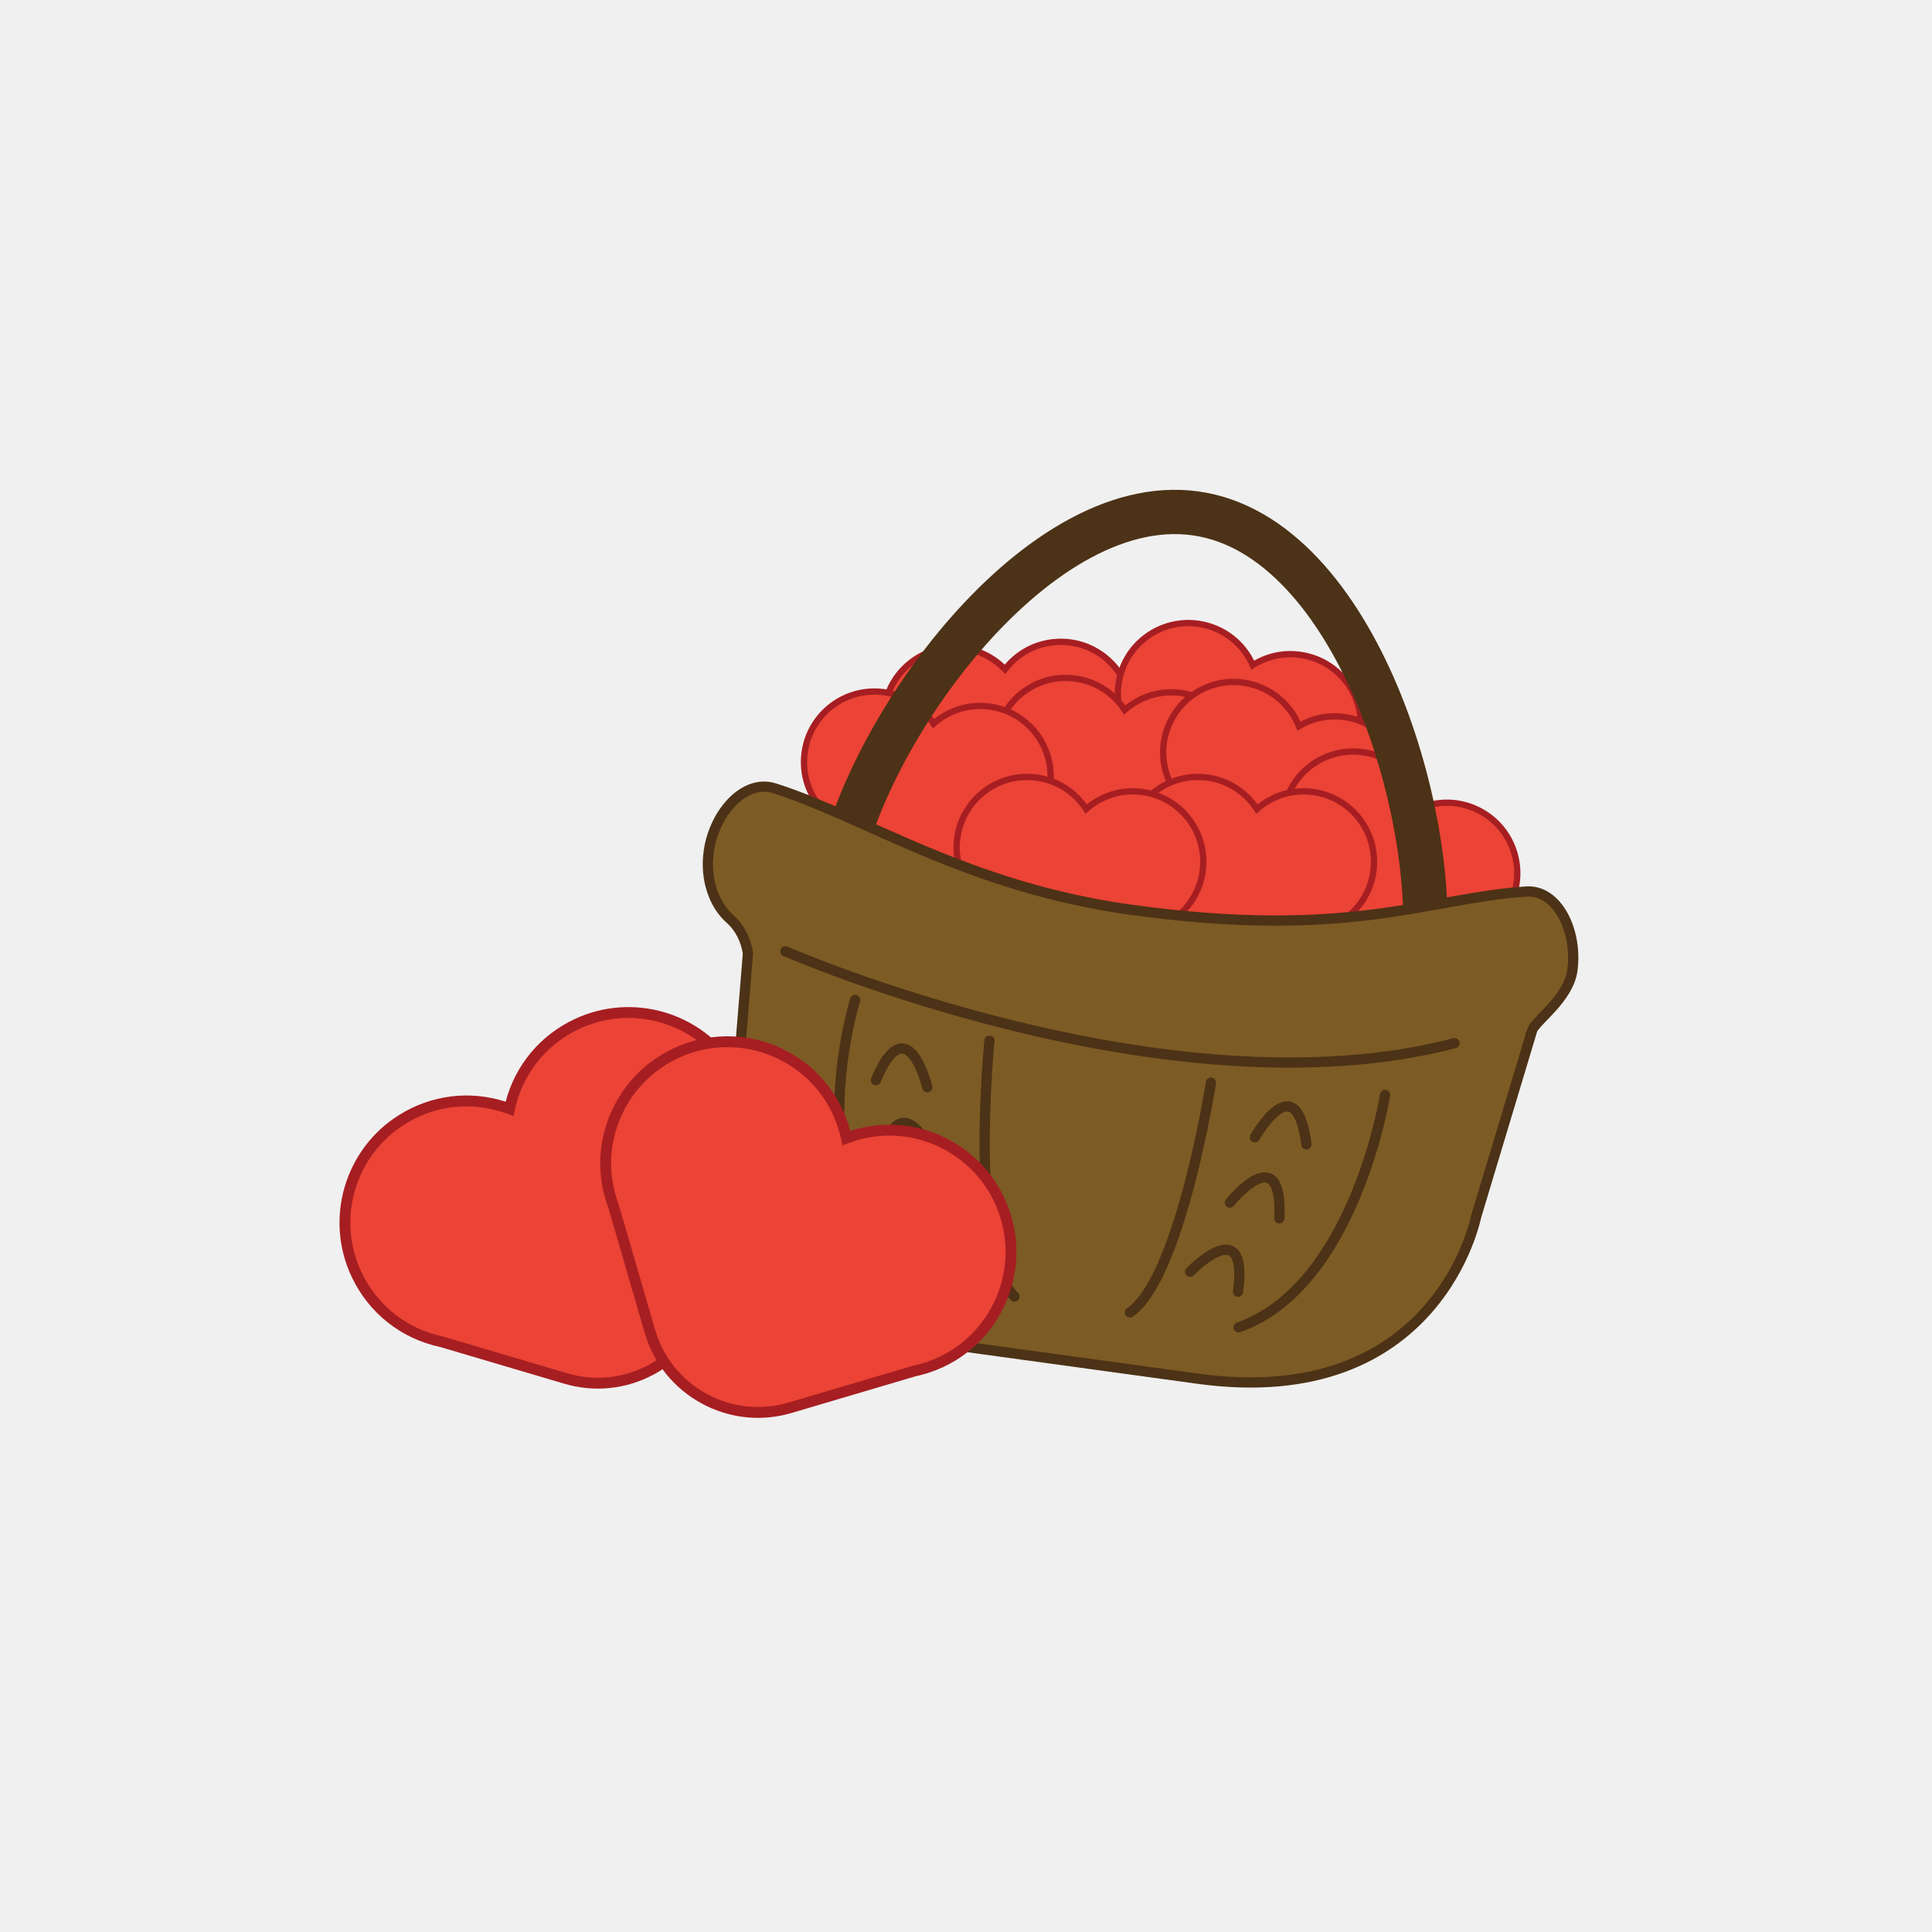
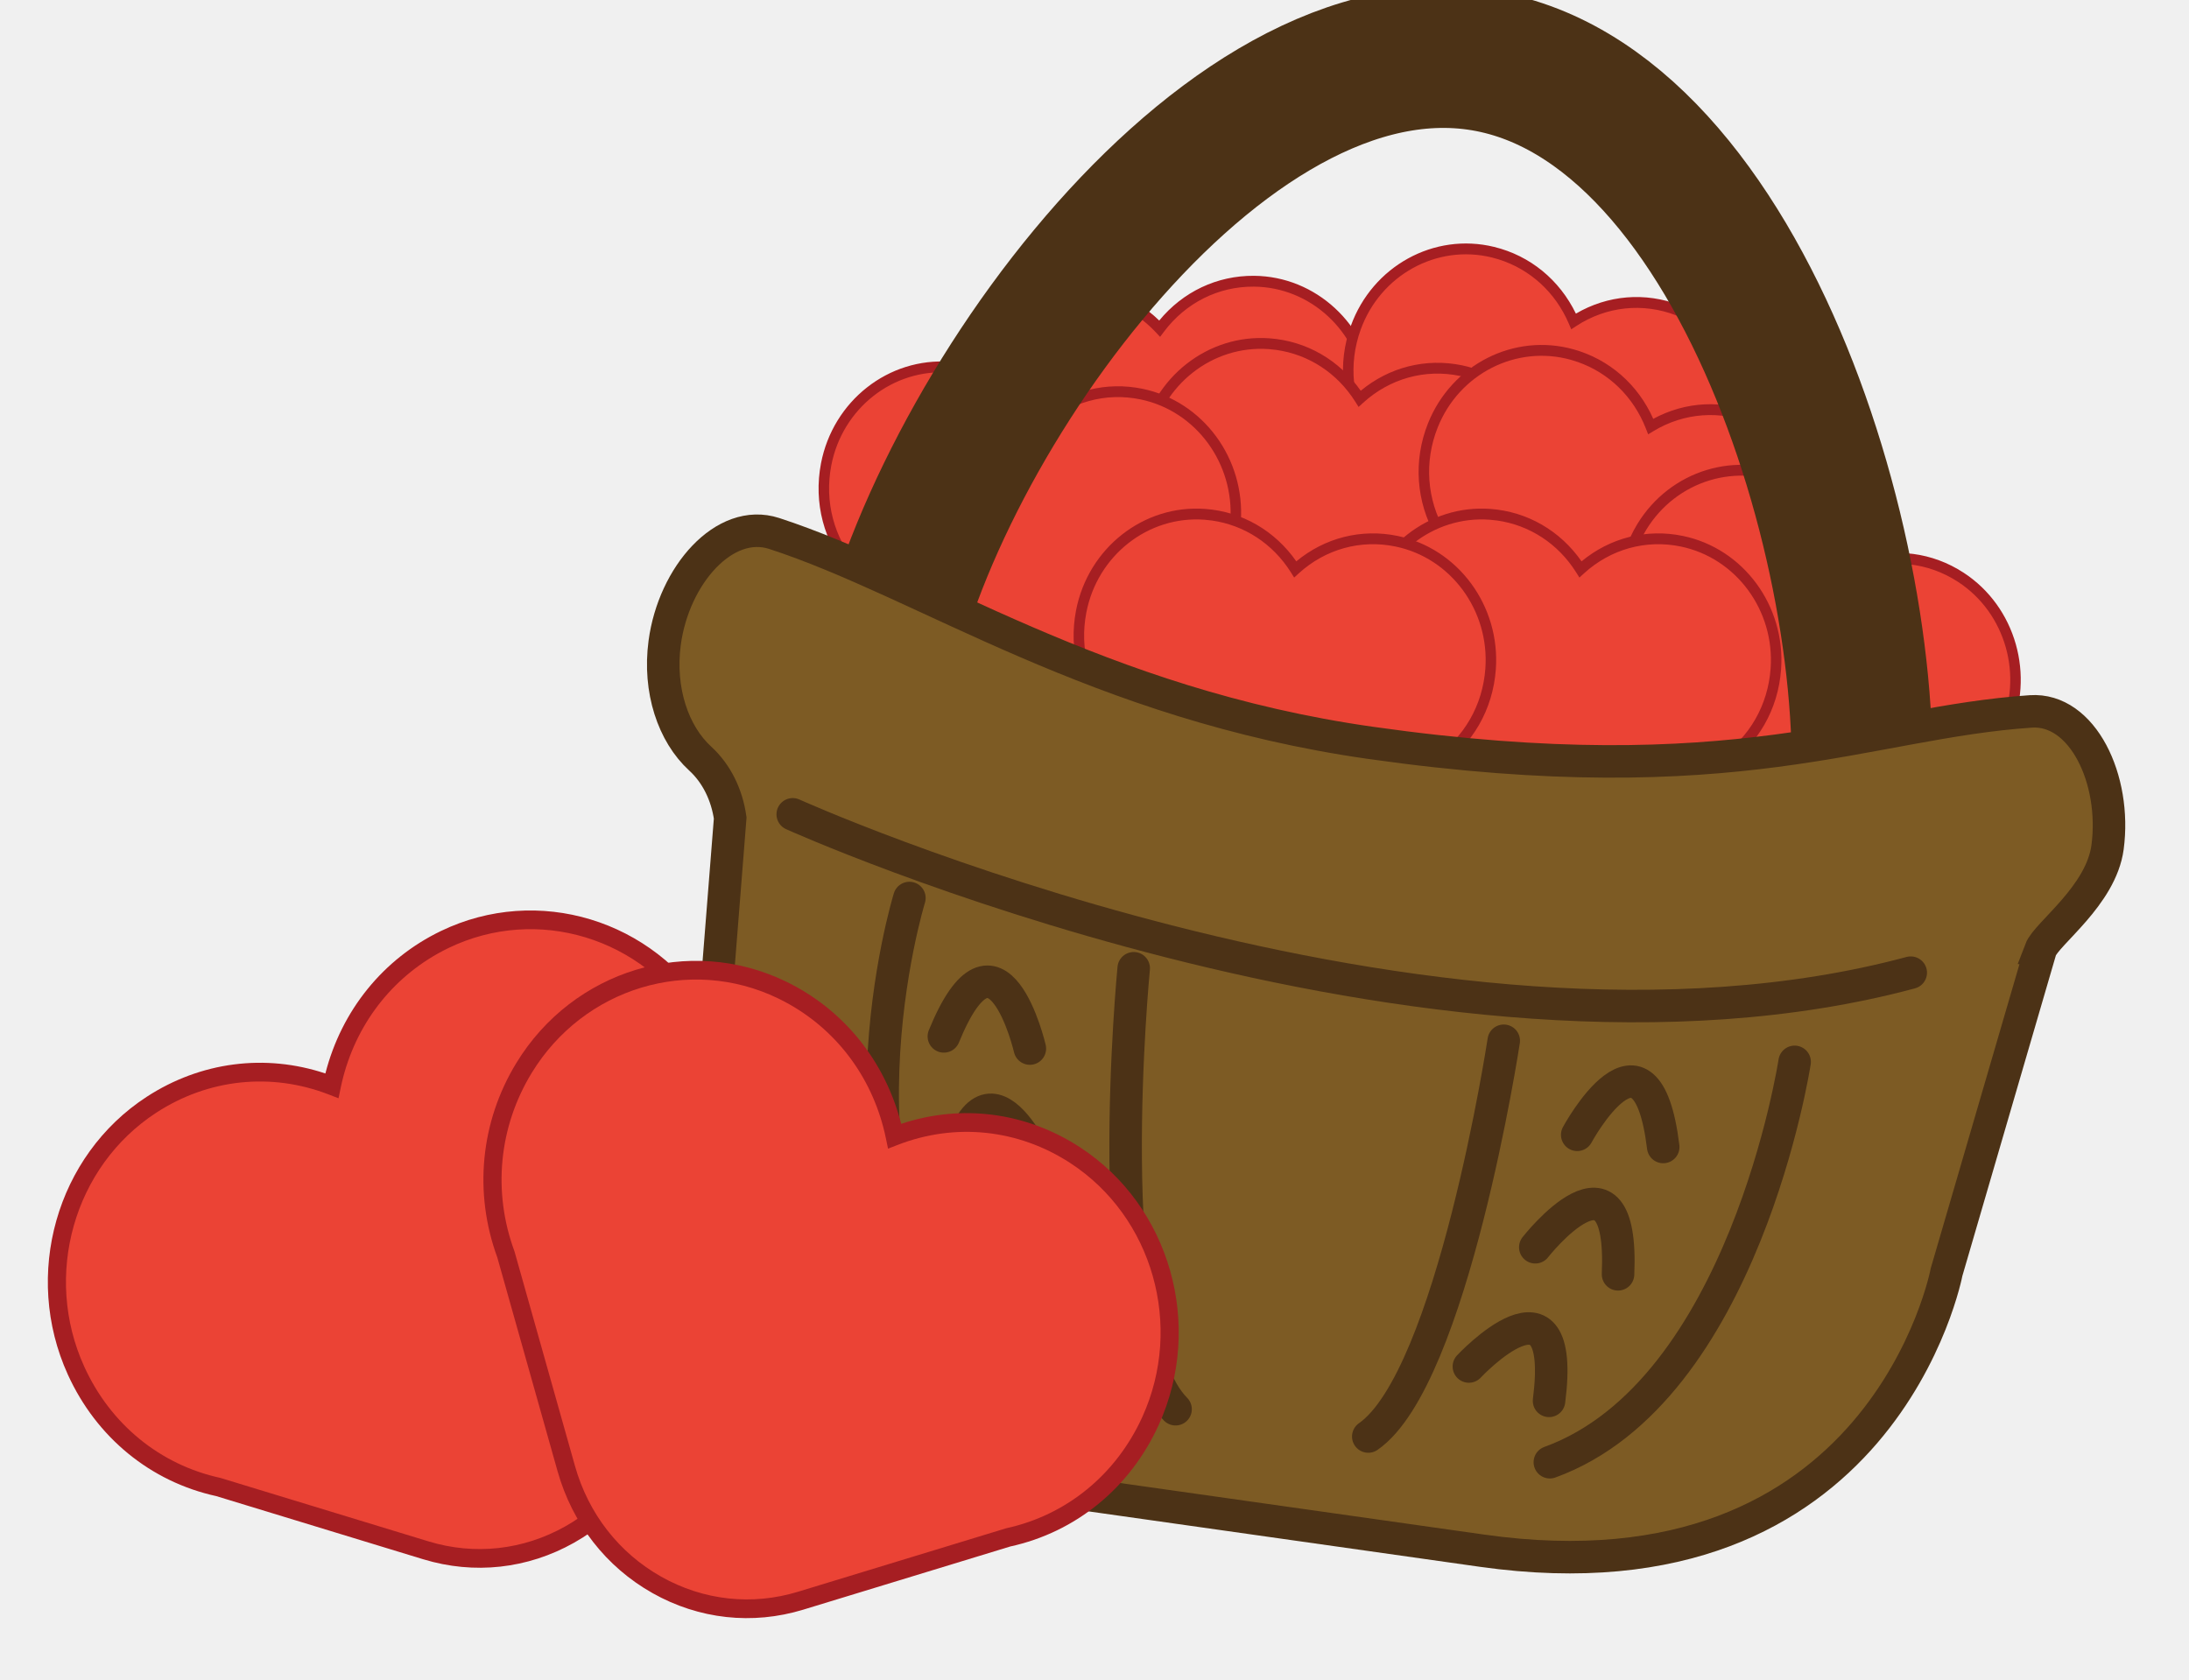
- <svg xmlns="http://www.w3.org/2000/svg" id="Layer_1" viewBox="0 0 566.929 566.929">
+ <svg xmlns="http://www.w3.org/2000/svg" width="202" height="155" viewBox="0 0 202 155" fill="none">
+   <g clip-path="url(#clip0_3122_3627)">
+     <path d="M115.43 54.149L123.114 45.255C125.481 42.922 126.818 39.508 126.401 35.835C125.769 30.269 121.152 25.999 115.718 25.955C112.141 25.927 109.005 27.661 107.013 30.329C104.748 27.903 101.447 26.535 97.894 26.97C92.498 27.629 88.363 32.398 88.33 38.002C88.308 41.7 89.999 44.941 92.601 46.992L101.188 54.96C105.333 58.807 111.721 58.443 115.43 54.15L115.43 54.149Z" fill="#EB4335" />
+     <path d="M108.498 58.105C105.676 58.265 102.965 57.28 100.864 55.33L92.291 47.376C89.443 45.123 87.823 41.706 87.845 37.998C87.88 32.12 92.176 27.165 97.836 26.473C101.219 26.057 104.518 27.19 106.973 29.584C109.157 26.927 112.314 25.428 115.721 25.455C121.421 25.501 126.219 29.938 126.881 35.777C127.299 39.459 126.053 43.039 123.463 45.602L115.791 54.481C113.91 56.657 111.32 57.944 108.498 58.105H108.498ZM98.621 27.405C98.398 27.417 98.175 27.438 97.951 27.465C92.774 28.098 88.846 32.629 88.814 38.004C88.793 41.403 90.281 44.533 92.895 46.594L92.925 46.62L101.511 54.588C103.42 56.359 105.882 57.254 108.445 57.108C111.008 56.962 113.36 55.794 115.068 53.817L122.78 44.894C125.158 42.549 126.303 39.269 125.92 35.894C125.315 30.555 120.927 26.497 115.714 26.455C112.433 26.427 109.399 27.952 107.396 30.633L107.053 31.092L106.663 30.674C104.543 28.404 101.643 27.233 98.62 27.405H98.621Z" fill="#A61E22" />
+     <path d="M145.18 55.012L155.36 49.383C158.36 48.03 160.752 45.298 161.585 41.701C162.846 36.25 159.932 30.603 154.844 28.637C151.493 27.342 147.972 27.859 145.211 29.659C143.893 26.578 141.248 24.124 137.767 23.273C132.479 21.98 127.008 24.994 125.11 30.244C123.857 33.709 124.366 37.353 126.126 40.2L131.536 50.726C134.147 55.807 140.266 57.729 145.18 55.011V55.012Z" fill="#EB4335" />
+     <path d="M137.353 56.272C134.65 55.423 132.431 53.537 131.107 50.961L125.707 40.453C123.784 37.327 123.4 33.545 124.656 30.071C126.648 24.563 132.332 21.432 137.879 22.788C141.195 23.596 143.915 25.829 145.423 28.947C148.36 27.225 151.824 26.936 155.015 28.169C160.353 30.231 163.38 36.099 162.056 41.817C161.222 45.423 158.859 48.344 155.573 49.832L145.41 55.452C142.919 56.829 140.058 57.12 137.354 56.271L137.353 56.272ZM138.304 23.941C138.091 23.874 137.874 23.814 137.655 23.76C132.583 22.52 127.385 25.384 125.564 30.42C124.412 33.604 124.766 37.072 126.534 39.934L126.554 39.968L131.963 50.494C133.165 52.833 135.18 54.546 137.635 55.317C140.09 56.089 142.689 55.825 144.951 54.573L155.165 48.927C158.18 47.568 160.348 44.892 161.113 41.587C162.323 36.358 159.555 30.993 154.673 29.107C151.6 27.918 148.244 28.274 145.469 30.083L144.994 30.393L144.767 29.863C143.533 26.979 141.199 24.852 138.303 23.942L138.304 23.941Z" fill="#A61E22" />
+     <path d="M129.364 61.837L138.542 54.603C141.294 52.774 143.233 49.684 143.498 45.996C143.899 40.407 140.149 35.312 134.821 34.209C131.314 33.483 127.917 34.573 125.471 36.804C123.692 33.98 120.702 31.993 117.133 31.725C111.713 31.32 106.779 35.195 105.718 40.691C105.017 44.318 106.084 47.831 108.262 50.352L115.231 59.853C118.595 64.439 124.934 65.329 129.365 61.837L129.364 61.837Z" fill="#EB4335" />
+     <path d="M121.832 64.368C119.031 63.974 116.549 62.478 114.844 60.153L107.887 50.668C105.504 47.9 104.54 44.229 105.242 40.593C106.355 34.828 111.483 30.801 117.168 31.226C120.566 31.479 123.597 33.235 125.568 36.065C128.2 33.881 131.575 33.027 134.916 33.718C140.505 34.876 144.402 40.17 143.98 46.032C143.715 49.729 141.834 53.002 138.82 55.012L129.658 62.233C127.412 64.003 124.632 64.761 121.832 64.368ZM117.766 32.295C117.545 32.264 117.322 32.239 117.098 32.222C111.899 31.834 107.21 35.516 106.192 40.788C105.548 44.121 106.434 47.485 108.623 50.019L108.648 50.05L115.616 59.55C117.165 61.661 119.419 63.02 121.962 63.377C124.505 63.734 127.029 63.046 129.069 61.438L138.279 54.182C141.045 52.344 142.771 49.346 143.014 45.957C143.4 40.596 139.836 35.755 134.726 34.697C131.508 34.029 128.25 34.933 125.791 37.176L125.371 37.56L125.064 37.074C123.399 34.431 120.766 32.715 117.766 32.294V32.295Z" fill="#A61E22" />
+     <path d="M151.495 64.7L161.847 59.417C164.889 58.167 167.367 55.517 168.313 51.95C169.747 46.545 167.014 40.803 161.99 38.666C158.683 37.259 155.147 37.657 152.33 39.362C151.11 36.239 148.545 33.697 145.092 32.728C139.848 31.258 134.285 34.085 132.221 39.269C130.858 42.69 131.252 46.348 132.921 49.254L137.994 59.957C140.442 65.123 146.498 67.251 151.495 64.701L151.495 64.7Z" fill="#EB4335" />
+     <path d="M143.631 65.695C140.956 64.755 138.798 62.795 137.557 60.176L132.493 49.491C130.669 46.303 130.406 42.509 131.772 39.079C133.937 33.641 139.718 30.703 145.219 32.246C148.506 33.166 151.155 35.489 152.562 38.657C155.552 37.034 159.024 36.864 162.174 38.203C167.444 40.445 170.283 46.411 168.779 52.082C167.831 55.658 165.377 58.497 162.045 59.874L151.709 65.148C149.176 66.441 146.307 66.635 143.631 65.695L143.631 65.695ZM145.607 33.414C145.396 33.339 145.182 33.272 144.965 33.211C139.935 31.801 134.648 34.487 132.668 39.459C131.416 42.603 131.66 46.08 133.337 49L133.355 49.035L138.427 59.738C139.554 62.116 141.514 63.896 143.943 64.75C146.373 65.604 148.978 65.427 151.279 64.253L161.667 58.954C164.724 57.697 166.975 55.096 167.845 51.818C169.22 46.633 166.624 41.177 161.805 39.127C158.771 37.836 155.405 38.079 152.575 39.793L152.091 40.086L151.88 39.549C150.738 36.625 148.473 34.421 145.607 33.414Z" fill="#A61E22" />
+     <path d="M166.283 77.078L177.359 73.698C180.563 73.001 183.444 70.828 184.967 67.48C187.275 62.407 185.534 56.267 180.939 53.276C177.913 51.307 174.362 51.076 171.306 52.26C170.621 48.967 168.514 46.01 165.273 44.448C160.35 42.074 154.4 43.879 151.507 48.623C149.598 51.753 149.38 55.428 150.542 58.584L153.766 70.023C155.322 75.545 160.936 78.709 166.283 77.077L166.283 77.078Z" fill="#EB4335" />
+     <path d="M158.371 76.672C155.891 75.274 154.09 72.963 153.301 70.163L150.082 58.743C148.814 55.28 149.183 51.496 151.097 48.358C154.132 43.382 160.314 41.506 165.478 43.995C168.566 45.482 170.79 48.237 171.652 51.606C174.867 50.535 178.315 50.978 181.197 52.854C186.018 55.991 187.827 62.37 185.405 67.692C183.877 71.049 180.989 73.413 177.478 74.182L166.42 77.557C163.71 78.384 160.851 78.07 158.37 76.672H158.371ZM165.669 45.214C165.473 45.103 165.273 44.999 165.069 44.901C160.347 42.625 154.693 44.34 151.918 48.89C150.163 51.767 149.827 55.235 150.996 58.408L151.008 58.446L154.232 69.885C154.948 72.427 156.583 74.526 158.836 75.795C161.089 77.064 163.685 77.35 166.146 76.599L177.26 73.209C180.479 72.51 183.129 70.344 184.528 67.268C186.743 62.401 185.089 56.568 180.68 53.699C177.906 51.891 174.549 51.537 171.476 52.728L170.95 52.931L170.833 52.365C170.192 49.283 168.325 46.711 165.669 45.214Z" fill="#A61E22" />
+     <path d="M149.741 77.581L158.919 70.348C161.672 68.518 163.61 65.428 163.875 61.74C164.276 56.151 160.526 51.056 155.199 49.953C151.691 49.227 148.294 50.318 145.848 52.548C144.07 49.724 141.079 47.737 137.511 47.47C132.091 47.064 127.156 50.939 126.095 56.435C125.395 60.062 126.461 63.575 128.639 66.096L135.609 75.597C138.973 80.183 145.312 81.073 149.742 77.581L149.741 77.581Z" fill="#EB4335" />
+     <path d="M142.209 80.113C139.408 79.719 136.927 78.223 135.221 75.898L128.264 66.413C125.881 63.645 124.917 59.974 125.619 56.338C126.733 50.573 131.86 46.546 137.545 46.971C140.943 47.224 143.974 48.98 145.945 51.81C148.578 49.626 151.953 48.772 155.294 49.464C160.882 50.621 164.779 55.915 164.358 61.777C164.092 65.475 162.212 68.747 159.198 70.757L150.035 77.978C147.789 79.748 145.01 80.506 142.209 80.113ZM138.144 48.04C137.922 48.009 137.7 47.984 137.475 47.968C132.276 47.579 127.588 51.261 126.569 56.533C125.925 59.866 126.812 63.23 129 65.764L129.025 65.795L135.994 75.295C137.542 77.406 139.796 78.765 142.339 79.122C144.883 79.479 147.407 78.791 149.447 77.183L158.656 69.927C161.422 68.089 163.148 65.091 163.392 61.702C163.777 56.341 160.214 51.5 155.103 50.442C151.886 49.774 148.627 50.678 146.169 52.921L145.748 53.305L145.442 52.819C143.777 50.176 141.143 48.46 138.144 48.039V48.04Z" fill="#A61E22" />
+     <path d="M99.884 64.001L109.062 56.769C111.814 54.939 113.753 51.849 114.018 48.161C114.419 42.572 110.669 37.477 105.341 36.374C101.834 35.648 98.437 36.738 95.991 38.969C94.212 36.145 91.222 34.158 87.653 33.891C82.233 33.485 77.299 37.36 76.237 42.856C75.537 46.483 76.604 49.995 78.782 52.517L85.751 62.018C89.115 66.604 95.454 67.494 99.885 64.002L99.884 64.001Z" fill="#EB4335" />
+     <path d="M92.352 66.534C89.551 66.14 87.069 64.644 85.364 62.319L78.407 52.834C76.024 50.066 75.06 46.395 75.762 42.759C76.875 36.994 82.003 32.967 87.688 33.392C91.086 33.645 94.117 35.401 96.088 38.231C98.72 36.047 102.096 35.193 105.436 35.885C111.025 37.042 114.922 42.336 114.5 48.198C114.235 51.895 112.354 55.167 109.34 57.178L100.178 64.399C97.932 66.169 95.153 66.927 92.352 66.534ZM88.286 34.461C88.065 34.43 87.842 34.405 87.618 34.389C82.419 33.999 77.73 37.682 76.712 42.954C76.068 46.287 76.954 49.651 79.143 52.185L79.168 52.216L86.136 61.716C87.685 63.827 89.939 65.186 92.482 65.543C95.025 65.9 97.549 65.212 99.589 63.604L108.799 56.348C111.565 54.51 113.291 51.512 113.534 48.123C113.92 42.762 110.356 37.921 105.246 36.863C102.028 36.195 98.77 37.099 96.311 39.342L95.891 39.726L95.584 39.24C93.919 36.596 91.286 34.881 88.286 34.459V34.461Z" fill="#A61E22" />
+     <path d="M39.302 143.088L20.164 137.247C14.628 136.045 9.651 132.288 7.02 126.504C3.031 117.738 6.039 107.13 13.979 101.962C19.207 98.56 25.342 98.16 30.624 100.206C31.807 94.517 35.447 89.408 41.047 86.709C49.553 82.608 59.834 85.727 64.833 93.923C68.131 99.332 68.509 105.68 66.5 111.135L60.929 130.9C58.24 140.442 48.541 145.907 39.302 143.088Z" fill="#EB4335" />
+     <path d="M39.065 143.916L19.959 138.084C13.892 136.756 8.902 132.67 6.263 126.871C2.079 117.676 5.204 106.653 13.533 101.232C18.512 97.992 24.471 97.226 30.026 99.076C31.515 93.256 35.358 88.494 40.692 85.926C49.615 81.625 60.298 84.866 65.541 93.463C68.849 98.886 69.487 105.425 67.294 111.408L61.733 131.14C60.37 135.977 57.259 139.971 52.973 142.386C48.688 144.801 43.748 145.343 39.065 143.915V143.916ZM31.442 100.387L31.239 101.366L30.33 101.014C25.021 98.958 19.221 99.57 14.426 102.692C6.809 107.649 3.951 117.729 7.777 126.137C10.196 131.453 14.774 135.195 20.337 136.403L39.539 142.26C43.792 143.559 48.279 143.066 52.171 140.872C56.063 138.679 58.888 135.052 60.125 130.66L65.696 110.894L65.718 110.829C67.736 105.348 67.156 99.353 64.124 94.383C59.33 86.52 49.56 83.557 41.401 87.49C41.048 87.66 40.703 87.841 40.365 88.031C35.775 90.618 32.549 95.061 31.442 100.387Z" fill="#A61E22" />
+     <path d="M123.418 77.581L132.596 70.348C135.349 68.518 137.288 65.428 137.552 61.74C137.954 56.151 134.203 51.056 128.876 49.953C125.369 49.227 121.971 50.318 119.526 52.548C117.747 49.724 114.756 47.737 111.188 47.47C105.768 47.064 100.833 50.939 99.772 56.435C99.072 60.062 100.138 63.575 102.317 66.096L109.286 75.597C112.65 80.183 118.989 81.073 123.419 77.581L123.418 77.581Z" fill="#EB4335" />
+     <path d="M115.886 80.113C113.085 79.719 110.604 78.223 108.898 75.898L101.941 66.413C99.558 63.645 98.594 59.974 99.296 56.338C100.41 50.573 105.537 46.546 111.222 46.971C114.62 47.224 117.651 48.98 119.622 51.81C122.255 49.626 125.63 48.772 128.971 49.464C134.559 50.621 138.456 55.915 138.035 61.777C137.769 65.475 135.888 68.747 132.874 70.757L123.712 77.978C121.466 79.748 118.687 80.506 115.886 80.113ZM111.821 48.04C111.6 48.009 111.377 47.984 111.153 47.968C105.953 47.579 101.265 51.261 100.247 56.533C99.603 59.866 100.489 63.23 102.678 65.764L102.702 65.795L109.671 75.295C111.219 77.406 113.473 78.765 116.017 79.122C118.56 79.479 121.084 78.791 123.124 77.183L132.334 69.927C135.099 68.089 136.826 65.091 137.069 61.702C137.455 56.341 133.891 51.5 128.78 50.442C125.563 49.774 122.305 50.678 119.846 52.921L119.425 53.305L119.119 52.819C117.454 50.176 114.82 48.46 111.821 48.039V48.04Z" fill="#A61E22" />
+     <path d="M80.968 65.201C84.055 42.014 111.359 1.989 136.332 5.526C161.304 9.063 174.488 54.823 171.4 78.01" stroke="#4C3216" stroke-width="13" stroke-miterlimit="10" stroke-linecap="round" />
+     <path d="M65.287 101.987L67.382 75.495C67.084 73.399 66.153 71.419 64.616 70.014C62.124 67.737 60.754 63.693 61.335 59.335C62.167 53.085 66.868 47.749 71.439 49.236C85.313 53.747 101.162 64.976 126.524 68.568C160.242 73.344 172.193 66.691 187.395 65.66C192.177 65.335 195.317 71.945 194.485 78.195C193.888 82.671 188.871 86.15 188.288 87.683L188.297 87.684L179.632 117.393C179.632 117.393 173.788 148.365 136.754 143.12L99.72 137.874C99.72 137.874 67.856 136.419 65.287 101.987Z" fill="#7D5B24" stroke="#4C3216" stroke-width="3" stroke-miterlimit="10" />
+     <path d="M73.153 75.158C73.153 75.158 131.909 101.703 176.323 89.772" stroke="#4C3216" stroke-width="3" stroke-miterlimit="10" stroke-linecap="round" />
+     <path d="M83.919 82.882C83.919 82.882 75.482 110.256 89.817 127.42" stroke="#4C3216" stroke-width="3" stroke-miterlimit="10" stroke-linecap="round" />
+     <path d="M104.618 89.365C104.618 89.365 101.353 122.876 108.481 130.063" stroke="#4C3216" stroke-width="3" stroke-miterlimit="10" stroke-linecap="round" />
+     <path d="M138.765 96.056C138.765 96.056 134.019 127.195 126.264 132.583" stroke="#4C3216" stroke-width="3" stroke-miterlimit="10" stroke-linecap="round" />
+     <path d="M165.608 98.004C165.608 98.004 160.955 128.443 143.019 134.955" stroke="#4C3216" stroke-width="3" stroke-miterlimit="10" stroke-linecap="round" />
+     <path d="M145.545 104.737C145.545 104.737 151.903 92.975 153.481 105.861" stroke="#4C3216" stroke-width="3" stroke-miterlimit="10" stroke-linecap="round" />
+     <path d="M141.676 115.115C141.676 115.115 149.878 104.636 149.312 117.612" stroke="#4C3216" stroke-width="3" stroke-miterlimit="10" stroke-linecap="round" />
+     <path d="M135.548 126.121C135.548 126.121 144.599 116.414 142.945 129.291" stroke="#4C3216" stroke-width="3" stroke-miterlimit="10" stroke-linecap="round" />
+     <path d="M95.035 96.777C95.035 96.777 91.987 83.683 87.099 95.653" stroke="#4C3216" stroke-width="3" stroke-miterlimit="10" stroke-linecap="round" />
+     <path d="M96.047 107.847C96.047 107.847 90.889 95.475 88.041 108.128" stroke="#4C3216" stroke-width="3" stroke-miterlimit="10" stroke-linecap="round" />
+     <path d="M99.072 120.149C99.072 120.149 92.893 108.285 91.12 121.145" stroke="#4C3216" stroke-width="3" stroke-miterlimit="10" stroke-linecap="round" />
+     <path d="M73.884 147.735L93.022 141.895C98.558 140.693 103.535 136.935 106.167 131.151C110.156 122.385 107.147 111.777 99.207 106.61C93.98 103.208 87.844 102.808 82.563 104.854C81.38 99.164 77.74 94.055 72.14 91.356C63.634 87.255 53.353 90.374 48.354 98.57C45.055 103.979 44.678 110.327 46.687 115.782L52.257 135.548C54.946 145.089 64.646 150.555 73.884 147.736V147.735Z" fill="#EB4335" />
+     <path d="M60.213 147.034C55.927 144.619 52.817 140.625 51.453 135.789L45.892 116.057C43.7 110.073 44.338 103.535 47.645 98.112C52.889 89.514 63.571 86.273 72.494 90.574C77.828 93.142 81.671 97.904 83.161 103.725C88.716 101.874 94.674 102.64 99.653 105.881C107.983 111.302 111.108 122.324 106.924 131.519C104.285 137.318 99.294 141.404 93.227 142.733L74.122 148.564C69.438 149.993 64.499 149.451 60.213 147.035V147.034ZM72.822 92.679C72.483 92.488 72.138 92.308 71.786 92.138C63.626 88.205 53.857 91.168 49.062 99.031C46.031 104.001 45.45 109.995 47.469 115.477L47.49 115.542L53.061 135.308C54.299 139.7 57.124 143.327 61.016 145.52C64.908 147.713 69.394 148.207 73.647 146.908L92.85 141.051C98.413 139.842 102.991 136.101 105.409 130.785C109.235 122.377 106.377 112.297 98.76 107.34C93.966 104.217 88.166 103.606 82.857 105.662L81.948 106.014L81.744 105.035C80.637 99.71 77.412 95.266 72.822 92.679Z" fill="#A61E22" />
+   </g>
  <defs>
-     <style>.cls-1{fill:#a61e22;}.cls-2{fill:#eb4335;}.cls-3{stroke-width:13px;}.cls-3,.cls-4{fill:none;stroke-linecap:round;}.cls-3,.cls-4,.cls-5{stroke:#4c3216;stroke-miterlimit:10;}.cls-4,.cls-5{stroke-width:3px;}.cls-5{fill:#7d5b24;}</style>
+     <clipPath id="clip0_3122_3627">
+       <rect width="202" height="155" fill="white" />
+     </clipPath>
  </defs>
-   <path class="cls-2" d="M310.93,240.369l14.626-16.414c4.505-4.306,7.049-10.606,6.256-17.385-1.202-10.273-9.991-18.154-20.333-18.234-6.809-.053-12.777,3.147-16.569,8.071-4.311-4.477-10.595-7.001-17.357-6.199-10.271,1.217-18.14,10.018-18.204,20.361-.042,6.824,3.178,12.806,8.13,16.591l16.344,14.706c7.889,7.099,20.047,6.428,27.108-1.496Z" />
-   <path class="cls-1" d="M297.737,247.67c-5.372.296-10.532-1.522-14.532-5.121l-16.316-14.681c-5.421-4.158-8.505-10.464-8.463-17.306.067-10.849,8.243-19.994,19.017-21.271,6.439-.767,12.718,1.324,17.39,5.742,4.158-4.905,10.167-7.67,16.652-7.62,10.849.084,19.981,8.273,21.241,19.049.795,6.796-1.576,13.403-6.507,18.132l-14.602,16.387-.688-.613.688.613c-3.58,4.017-8.509,6.392-13.881,6.689ZM278.935,191.012c-.424.023-.849.06-1.275.111-9.853,1.168-17.329,9.53-17.391,19.451-.039,6.272,2.792,12.049,7.768,15.853l.057.047,16.343,14.706c3.632,3.268,8.318,4.92,13.197,4.651s9.355-2.426,12.606-6.074l14.678-16.467c4.527-4.328,6.706-10.382,5.977-16.611-1.152-9.854-9.503-17.343-19.425-17.42-6.246-.051-12.02,2.762-15.832,7.711l-.653.847-.742-.771c-4.035-4.191-9.556-6.351-15.31-6.034Z" />
-   <path class="cls-2" d="M367.556,241.963l19.375-10.39c5.711-2.496,10.264-7.539,11.848-14.177,2.401-10.06-3.145-20.482-12.83-24.111-6.377-2.389-13.08-1.435-18.334,1.887-2.51-5.686-7.544-10.215-14.17-11.786-10.064-2.386-20.477,3.175-24.091,12.866-2.385,6.394-1.415,13.119,1.935,18.374l10.296,19.426c4.97,9.377,16.618,12.925,25.971,7.909Z" />
-   <path class="cls-1" d="M352.658,244.288c-5.146-1.567-9.368-5.048-11.888-9.802l-10.278-19.394c-3.662-5.768-4.392-12.749-2.001-19.16,3.791-10.165,14.61-15.944,25.168-13.442,6.311,1.492,11.489,5.613,14.358,11.367,5.59-3.178,12.184-3.71,18.257-1.435,10.16,3.806,15.922,14.635,13.403,25.188-1.589,6.656-6.086,12.046-12.341,14.792l-19.343,10.372-.436-.813.436.813c-4.742,2.542-10.187,3.079-15.334,1.512ZM354.468,184.618c-.406-.124-.818-.235-1.235-.334-9.654-2.289-19.549,2.996-23.015,12.292-2.192,5.876-1.518,12.275,1.848,17.557l.037.064,10.296,19.426c2.288,4.317,6.122,7.478,10.795,8.902s9.619.936,13.925-1.373l19.442-10.421c5.738-2.509,9.865-7.446,11.32-13.546,2.304-9.65-2.966-19.553-12.257-23.034-5.849-2.194-12.237-1.536-17.518,1.802l-.904.572-.432-.978c-2.35-5.322-6.792-9.248-12.304-10.927Z" />
-   <path class="cls-2" d="M337.451,254.556l17.469-13.349c5.239-3.376,8.929-9.08,9.433-15.886.764-10.315-6.374-19.717-16.514-21.753-6.676-1.341-13.142.672-17.797,4.789-3.386-5.212-9.078-8.88-15.87-9.373-10.316-.749-19.708,6.403-21.728,16.547-1.333,6.693.697,13.176,4.843,17.83l13.265,17.534c6.403,8.464,18.468,10.106,26.901,3.662Z" />
-   <path class="cls-1" d="M323.115,259.228c-5.331-.726-10.054-3.488-13.3-7.779l-13.242-17.504c-4.536-5.109-6.371-11.884-5.034-18.595,2.119-10.64,11.878-18.072,22.699-17.287,6.468.466,12.237,3.707,15.988,8.93,5.011-4.03,11.435-5.607,17.794-4.33,10.637,2.136,18.054,11.906,17.252,22.725-.506,6.824-4.085,12.863-9.822,16.573l-17.439,13.327-.56-.733.56.733c-4.275,3.267-9.565,4.666-14.896,3.94ZM315.377,200.035c-.421-.057-.845-.102-1.272-.133-9.896-.718-18.82,6.078-20.758,15.808-1.226,6.151.461,12.36,4.627,17.036l.047.057,13.264,17.533c2.947,3.896,7.237,6.405,12.078,7.064,4.841.659,9.645-.612,13.528-3.579l17.529-13.391c5.264-3.392,8.55-8.925,9.013-15.18.734-9.894-6.049-18.829-15.776-20.782-6.124-1.232-12.326.437-17.005,4.576l-.801.709-.583-.897c-3.169-4.879-8.182-8.045-13.891-8.823Z" />
-   <path class="cls-2" d="M379.573,259.842l19.705-9.75c5.789-2.308,10.505-7.199,12.306-13.781,2.729-9.976-2.473-20.574-12.034-24.518-6.295-2.596-13.026-1.862-18.386,1.286-2.323-5.765-7.206-10.456-13.777-12.243-9.981-2.714-20.57,2.504-24.499,12.071-2.593,6.313-1.844,13.065,1.333,18.428l9.655,19.753c4.66,9.535,16.186,13.461,25.698,8.755Z" />
-   <path class="cls-1" d="M364.607,261.678c-5.092-1.735-9.198-5.352-11.561-10.186l-9.638-19.72c-3.472-5.884-3.973-12.886-1.373-19.216,4.121-10.036,15.124-15.458,25.594-12.611,6.258,1.698,11.299,5.986,13.978,11.831,5.691-2.994,12.298-3.309,18.294-.836,10.03,4.137,15.435,15.148,12.572,25.613-1.805,6.6-6.476,11.84-12.818,14.381l-19.672,9.734-.409-.826.409.826c-4.822,2.386-10.283,2.744-15.375,1.009ZM368.369,202.1c-.402-.137-.809-.262-1.223-.374-9.574-2.603-19.636,2.355-23.405,11.532-2.383,5.801-1.919,12.219,1.273,17.608l.035.065,9.654,19.752c2.145,4.389,5.874,7.675,10.498,9.25,4.625,1.576,9.584,1.25,13.963-.917l19.773-9.78c5.817-2.319,10.103-7.119,11.758-13.169,2.618-9.57-2.324-19.639-11.497-23.422-5.774-2.384-12.181-1.935-17.567,1.228l-.922.542-.4-.992c-2.174-5.396-6.486-9.465-11.94-11.324Z" />
-   <path class="cls-2" d="M407.722,282.687l21.081-6.239c6.099-1.285,11.581-5.297,14.48-11.475,4.394-9.363,1.08-20.694-7.667-26.214-5.759-3.634-12.517-4.061-18.335-1.876-1.303-6.077-5.313-11.534-11.482-14.418-9.37-4.38-20.695-1.049-26.202,7.706-3.633,5.777-4.049,12.558-1.837,18.384l6.137,21.112c2.962,10.191,13.647,16.03,23.824,13.018Z" />
-   <path class="cls-1" d="M392.662,281.938c-4.721-2.58-8.148-6.846-9.65-12.012l-6.126-21.077c-2.415-6.391-1.712-13.375,1.931-19.167,5.776-9.184,17.544-12.645,27.373-8.051,5.876,2.743,10.11,7.829,11.75,14.046,6.119-1.977,12.683-1.159,18.168,2.303,9.176,5.79,12.619,17.563,8.009,27.385-2.907,6.195-8.405,10.559-15.088,11.978l-21.046,6.228-.262-.884.262.884c-5.159,1.526-10.6.947-15.322-1.633ZM406.552,223.879c-.373-.204-.753-.396-1.141-.578-8.988-4.201-19.75-1.036-25.032,7.362-3.339,5.309-3.979,11.711-1.755,17.566l.024.07,6.136,21.112c1.363,4.691,4.475,8.566,8.763,10.908s9.229,2.87,13.914,1.483l21.153-6.256c6.128-1.291,11.171-5.288,13.835-10.965,4.215-8.982,1.067-19.748-7.324-25.043-5.281-3.336-11.671-3.989-17.519-1.792l-1.001.376-.224-1.046c-1.22-5.688-4.773-10.435-9.829-13.198Z" />
-   <path class="cls-2" d="M376.237,283.614l17.469-13.349c5.239-3.376,8.929-9.08,9.433-15.886.764-10.315-6.374-19.717-16.514-21.753-6.676-1.341-13.142.672-17.797,4.789-3.386-5.212-9.078-8.88-15.87-9.373-10.316-.749-19.708,6.403-21.728,16.547-1.333,6.693.697,13.176,4.843,17.83l13.265,17.534c6.403,8.464,18.468,10.106,26.901,3.662Z" />
-   <path class="cls-1" d="M361.9,288.287c-5.331-.726-10.054-3.488-13.3-7.779l-13.242-17.504c-4.536-5.109-6.371-11.884-5.034-18.595,2.119-10.64,11.878-18.072,22.699-17.287,6.468.466,12.237,3.707,15.988,8.93,5.011-4.03,11.435-5.607,17.794-4.33,10.637,2.136,18.054,11.906,17.252,22.725-.506,6.824-4.085,12.863-9.822,16.573l-17.439,13.327-.56-.733.56.733c-4.275,3.267-9.565,4.666-14.896,3.94ZM354.163,229.094c-.421-.057-.845-.102-1.272-.133-9.896-.718-18.82,6.078-20.758,15.808-1.226,6.151.461,12.36,4.627,17.036l.047.057,13.264,17.533c2.947,3.896,7.237,6.405,12.078,7.064,4.841.659,9.645-.612,13.528-3.579l17.529-13.391c5.264-3.392,8.55-8.925,9.013-15.18.734-9.894-6.049-18.829-15.776-20.782-6.124-1.232-12.326.437-17.005,4.576l-.801.709-.583-.897c-3.169-4.879-8.182-8.045-13.891-8.823Z" />
-   <path class="cls-2" d="M281.34,258.553l17.469-13.349c5.239-3.376,8.929-9.08,9.433-15.886.764-10.315-6.374-19.717-16.514-21.753-6.676-1.341-13.142.672-17.797,4.789-3.386-5.212-9.078-8.88-15.87-9.373-10.316-.749-19.708,6.403-21.728,16.547-1.333,6.693.697,13.176,4.843,17.83l13.265,17.534c6.403,8.464,18.468,10.106,26.901,3.662Z" />
-   <path class="cls-1" d="M267.004,263.226c-5.331-.726-10.054-3.488-13.3-7.779l-13.242-17.504c-4.536-5.109-6.371-11.884-5.034-18.595,2.119-10.64,11.878-18.072,22.699-17.287,6.468.466,12.237,3.707,15.988,8.93,5.011-4.03,11.435-5.607,17.794-4.33,10.637,2.136,18.054,11.906,17.252,22.725-.506,6.824-4.085,12.863-9.822,16.573l-17.439,13.327-.56-.733.56.733c-4.275,3.267-9.565,4.666-14.896,3.94ZM259.266,204.032c-.421-.057-.845-.102-1.272-.133-9.896-.718-18.82,6.078-20.758,15.808-1.226,6.151.461,12.36,4.627,17.036l.047.057,13.264,17.533c2.947,3.896,7.237,6.405,12.078,7.064,4.841.659,9.645-.612,13.528-3.579l17.529-13.391c5.264-3.392,8.55-8.925,9.013-15.18.734-9.894-6.049-18.829-15.776-20.782-6.124-1.232-12.326.437-17.005,4.576l-.801.709-.583-.897c-3.169-4.879-8.182-8.045-13.891-8.823Z" />
-   <path class="cls-2" d="M166.032,404.512l-36.426-10.779c-10.537-2.219-20.01-9.153-25.019-19.828-7.592-16.178-1.866-35.756,13.247-45.293,9.95-6.279,21.627-7.017,31.68-3.241,2.252-10.5,9.18-19.929,19.839-24.911,16.19-7.568,35.758-1.812,45.273,13.315,6.278,9.982,6.997,21.698,3.173,31.765l-10.603,36.479c-5.118,17.609-23.58,27.697-41.164,22.494Z" />
-   <path class="cls-1" d="M165.58,406.039l.452-1.528-.452,1.528-36.365-10.762c-11.547-2.452-21.046-9.993-26.069-20.696-7.964-16.97-2.016-37.312,13.838-47.317,9.477-5.98,20.818-7.394,31.391-3.979,2.835-10.742,10.15-19.531,20.303-24.27,16.983-7.938,37.316-1.957,47.296,13.911,6.295,10.008,7.51,22.075,3.337,33.118l-10.585,36.417c-2.595,8.926-8.516,16.297-16.673,20.754-8.158,4.458-17.559,5.459-26.473,2.822ZM151.071,325.704l-.387,1.807-1.73-.65c-10.105-3.795-21.144-2.666-30.27,3.097-14.498,9.149-19.938,27.751-12.655,43.27,4.603,9.81,13.317,16.716,23.905,18.946l36.549,10.81c8.095,2.396,16.634,1.486,24.042-2.562s12.785-10.742,15.141-18.848l10.603-36.478.041-.121c3.842-10.116,2.737-21.179-3.033-30.352-9.126-14.511-27.72-19.98-43.251-12.721-.672.314-1.328.647-1.972.998-8.736,4.774-14.875,12.975-16.983,22.804Z" />
-   <path class="cls-2" d="M326.134,283.614l17.469-13.349c5.239-3.376,8.929-9.08,9.433-15.886.764-10.315-6.374-19.717-16.514-21.753-6.676-1.341-13.142.672-17.797,4.789-3.386-5.212-9.078-8.88-15.87-9.373-10.316-.749-19.708,6.403-21.728,16.547-1.333,6.693.697,13.176,4.843,17.83l13.265,17.534c6.403,8.464,18.468,10.106,26.901,3.662Z" />
-   <path class="cls-1" d="M311.798,288.286c-5.331-.726-10.054-3.488-13.3-7.779l-13.242-17.504c-4.536-5.109-6.371-11.884-5.034-18.595,2.119-10.64,11.878-18.072,22.699-17.287,6.468.466,12.237,3.707,15.988,8.93,5.011-4.03,11.435-5.607,17.794-4.33,10.637,2.136,18.054,11.906,17.252,22.725-.506,6.824-4.085,12.863-9.822,16.573l-17.439,13.327-.56-.733.56.733c-4.275,3.267-9.565,4.666-14.896,3.94ZM304.06,229.093c-.421-.057-.845-.102-1.272-.133-9.896-.718-18.82,6.078-20.758,15.808-1.226,6.151.461,12.36,4.627,17.036l.047.057,13.264,17.533c2.947,3.896,7.237,6.405,12.078,7.064,4.841.659,9.645-.612,13.528-3.579l17.529-13.391c5.264-3.392,8.55-8.925,9.013-15.18.734-9.894-6.049-18.829-15.776-20.782-6.124-1.232-12.326.437-17.005,4.576l-.801.709-.583-.897c-3.169-4.879-8.182-8.045-13.891-8.823Z" />
-   <path class="cls-3" d="M245.337,260.766c5.877-42.793,57.846-116.662,105.377-110.134,47.531,6.528,72.625,90.98,66.748,133.774" />
-   <path class="cls-5" d="M215.491,328.657l3.988-48.892c-.568-3.868-2.339-7.523-5.265-10.115-4.743-4.203-7.351-11.666-6.246-19.71h0c1.584-11.535,10.532-21.382,19.233-18.639,26.406,8.326,56.573,29.05,104.845,35.68,64.178,8.814,86.926-3.465,115.859-5.368,9.103-.599,15.08,11.599,13.495,23.134h0c-1.135,8.261-10.685,14.683-11.794,17.511l.017.002-16.493,54.831s-11.123,57.161-81.612,47.48l-70.489-9.681s-60.65-2.685-65.539-66.233Z" />
-   <path class="cls-4" d="M230.463,279.143s111.833,48.99,196.368,26.97" />
-   <path class="cls-4" d="M250.953,293.397s-16.059,50.52,11.226,82.198" />
-   <path class="cls-4" d="M290.35,305.363s-6.214,61.847,7.354,75.111" />
-   <path class="cls-4" d="M355.345,317.71s-9.033,57.47-23.794,67.413" />
-   <path class="cls-4" d="M406.437,321.307s-8.856,56.178-42.996,68.196" />
-   <path class="cls-4" d="M368.25,333.732s12.102-21.708,15.105,2.075" />
-   <path class="cls-4" d="M360.886,352.886s15.61-19.34,14.534,4.608" />
-   <path class="cls-4" d="M349.221,373.197s17.228-17.914,14.08,5.85" />
-   <path class="cls-4" d="M272.11,319.042s-5.801-24.167-15.105-2.075" />
-   <path class="cls-4" d="M274.038,339.472s-9.818-22.832-15.238.519" />
-   <path class="cls-4" d="M279.795,362.176s-11.76-21.895-15.136,1.838" />
-   <path class="cls-2" d="M231.854,413.089l36.426-10.779c10.537-2.219,20.01-9.153,25.019-19.828,7.592-16.178,1.866-35.756-13.247-45.293-9.95-6.279-21.627-7.017-31.68-3.241-2.252-10.5-9.18-19.929-19.839-24.911-16.19-7.568-35.758-1.812-45.273,13.315-6.278,9.982-6.997,21.698-3.173,31.765l10.603,36.479c5.118,17.609,23.58,27.697,41.164,22.494Z" />
-   <path class="cls-1" d="M205.833,411.795c-8.157-4.457-14.078-11.828-16.673-20.754l-10.585-36.417c-4.173-11.043-2.958-23.11,3.337-33.118,9.98-15.868,30.313-21.849,47.296-13.911,10.153,4.739,17.468,13.527,20.303,24.27,10.573-3.416,21.914-2.002,31.391,3.979,15.854,10.005,21.803,30.347,13.838,47.317-5.023,10.703-14.522,18.244-26.069,20.696l-36.365,10.762-.452-1.528.452,1.528c-8.914,2.637-18.316,1.636-26.473-2.822ZM229.832,311.478c-.644-.352-1.301-.685-1.972-.998-15.531-7.259-34.125-1.79-43.251,12.721-5.77,9.173-6.875,20.235-3.033,30.352l.041.121,10.603,36.478c2.356,8.106,7.733,14.8,15.141,18.848s15.946,4.958,24.042,2.562l36.549-10.81c10.589-2.231,19.302-9.136,23.905-18.946,7.283-15.519,1.843-34.121-12.655-43.27-9.125-5.763-20.165-6.892-30.27-3.097l-1.73.65-.387-1.807c-2.108-9.828-8.247-18.03-16.983-22.804Z" />
</svg>
